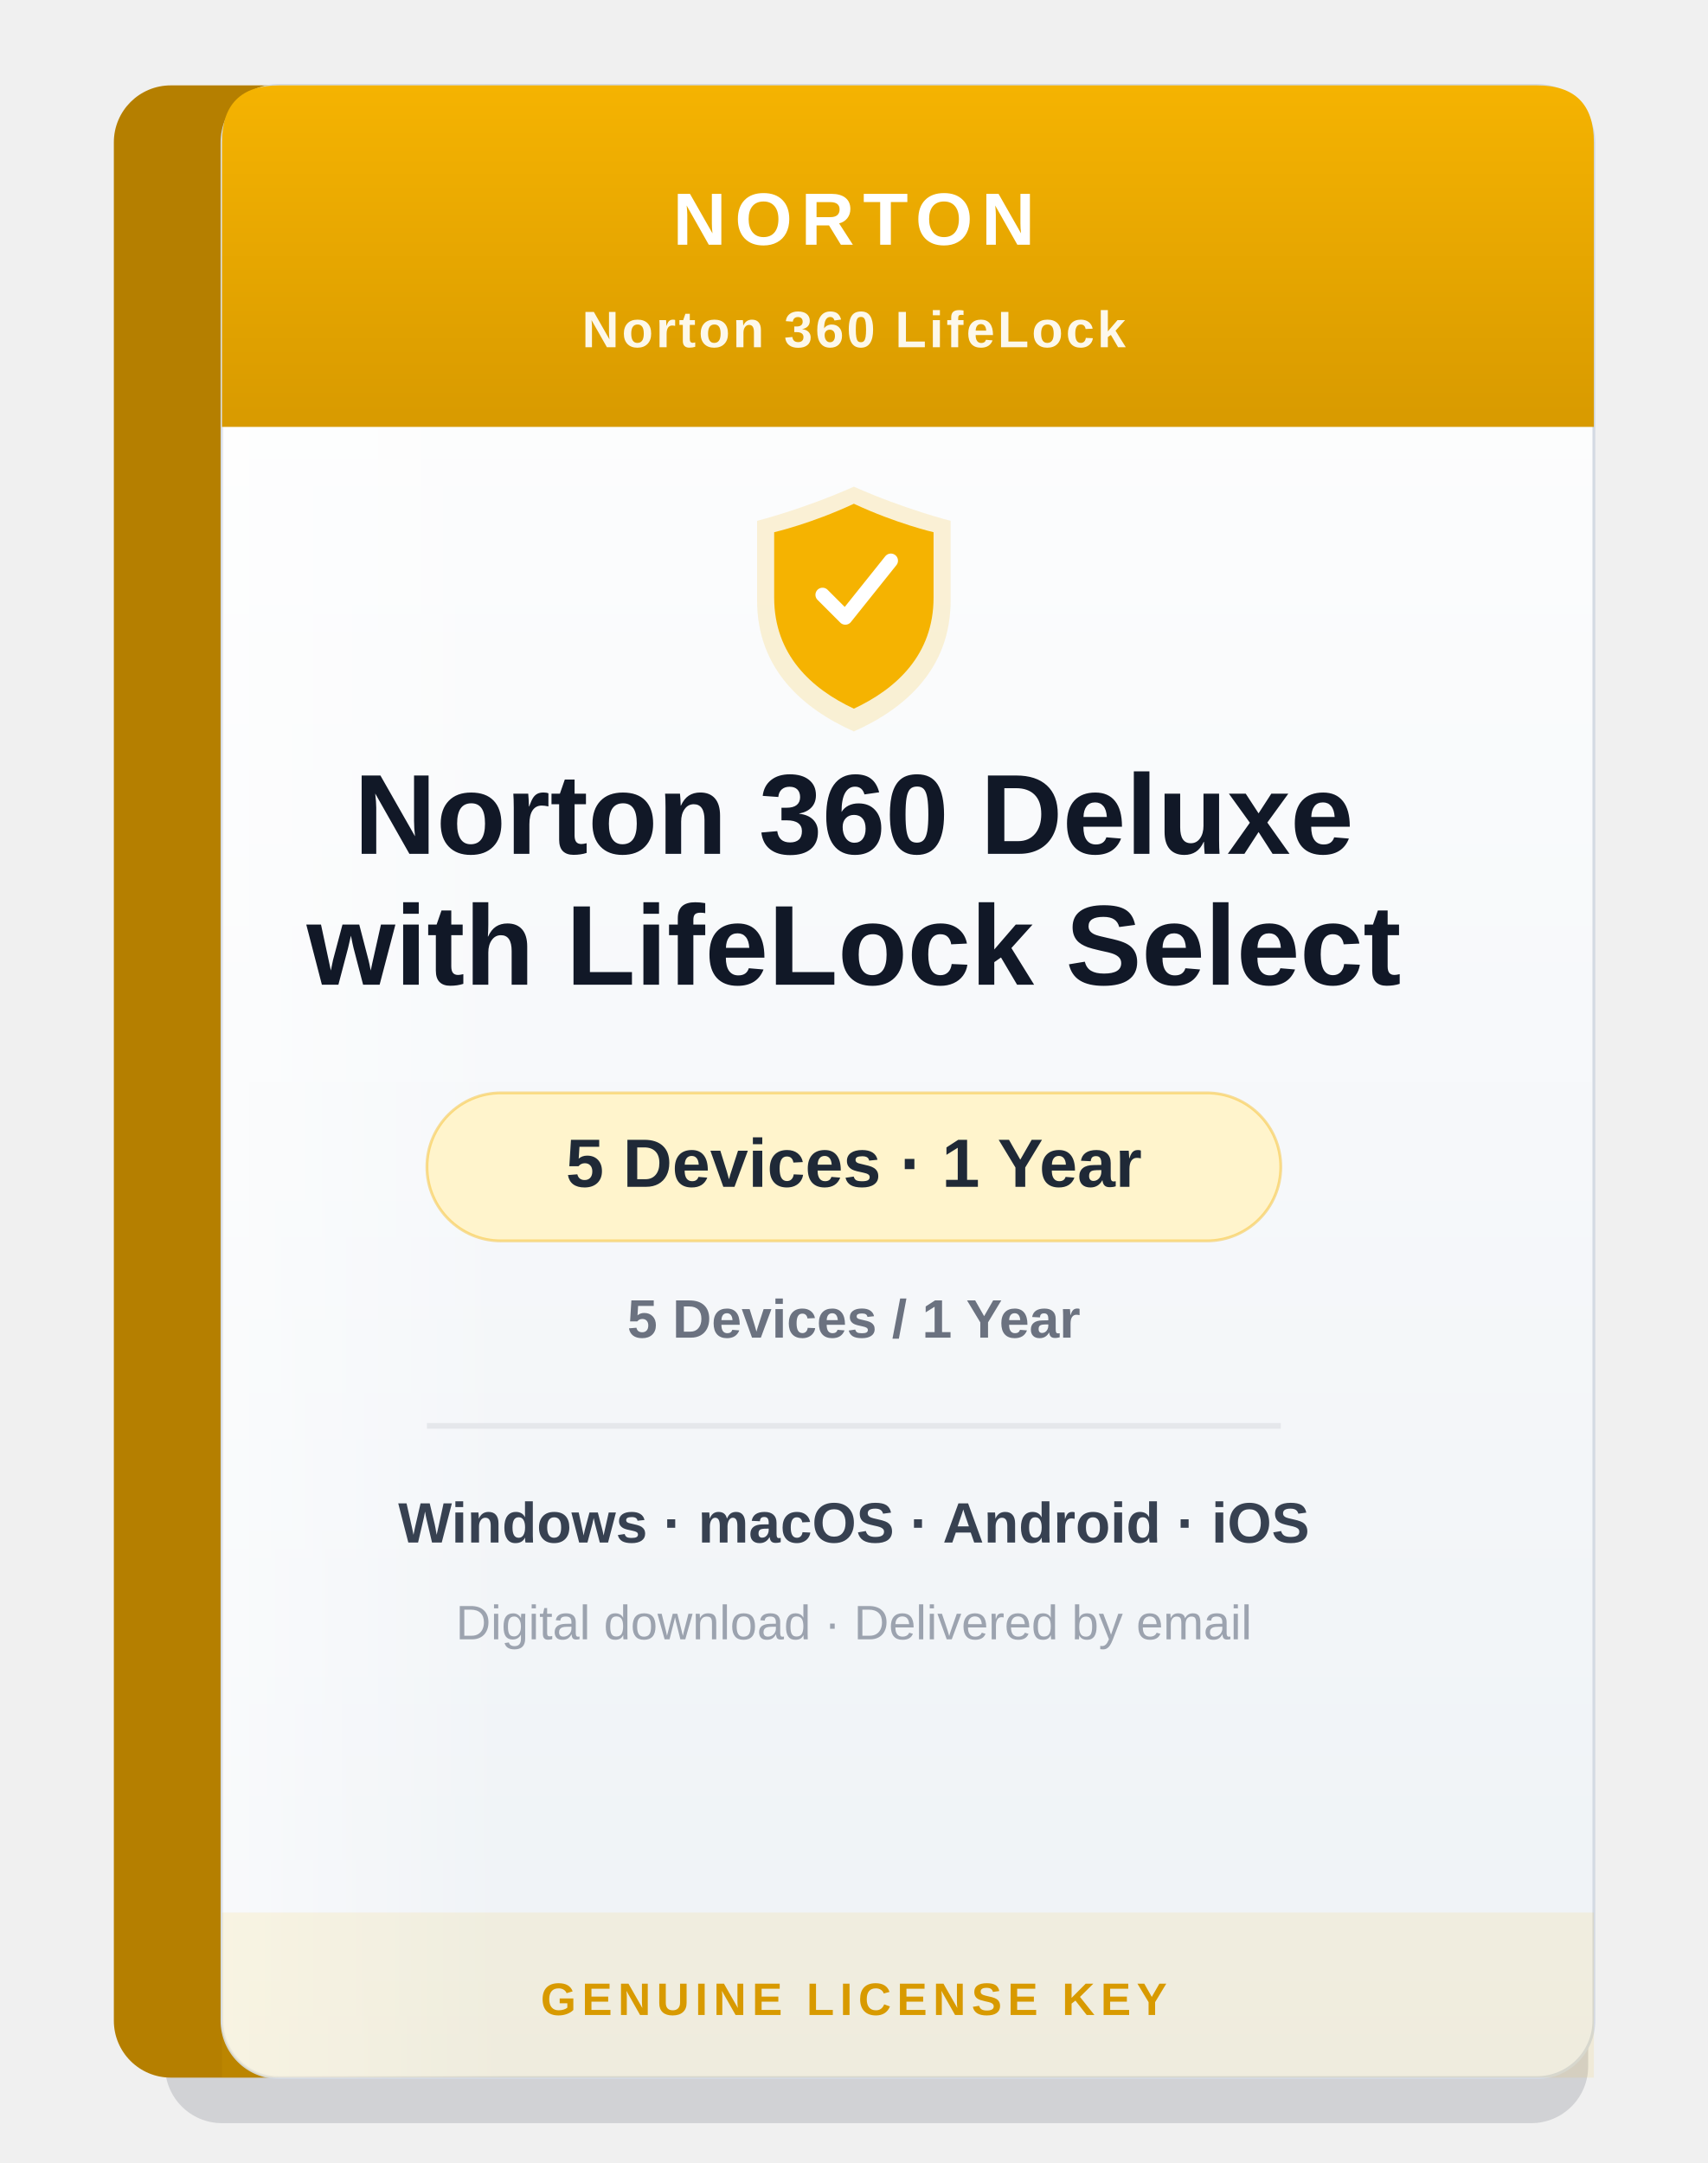
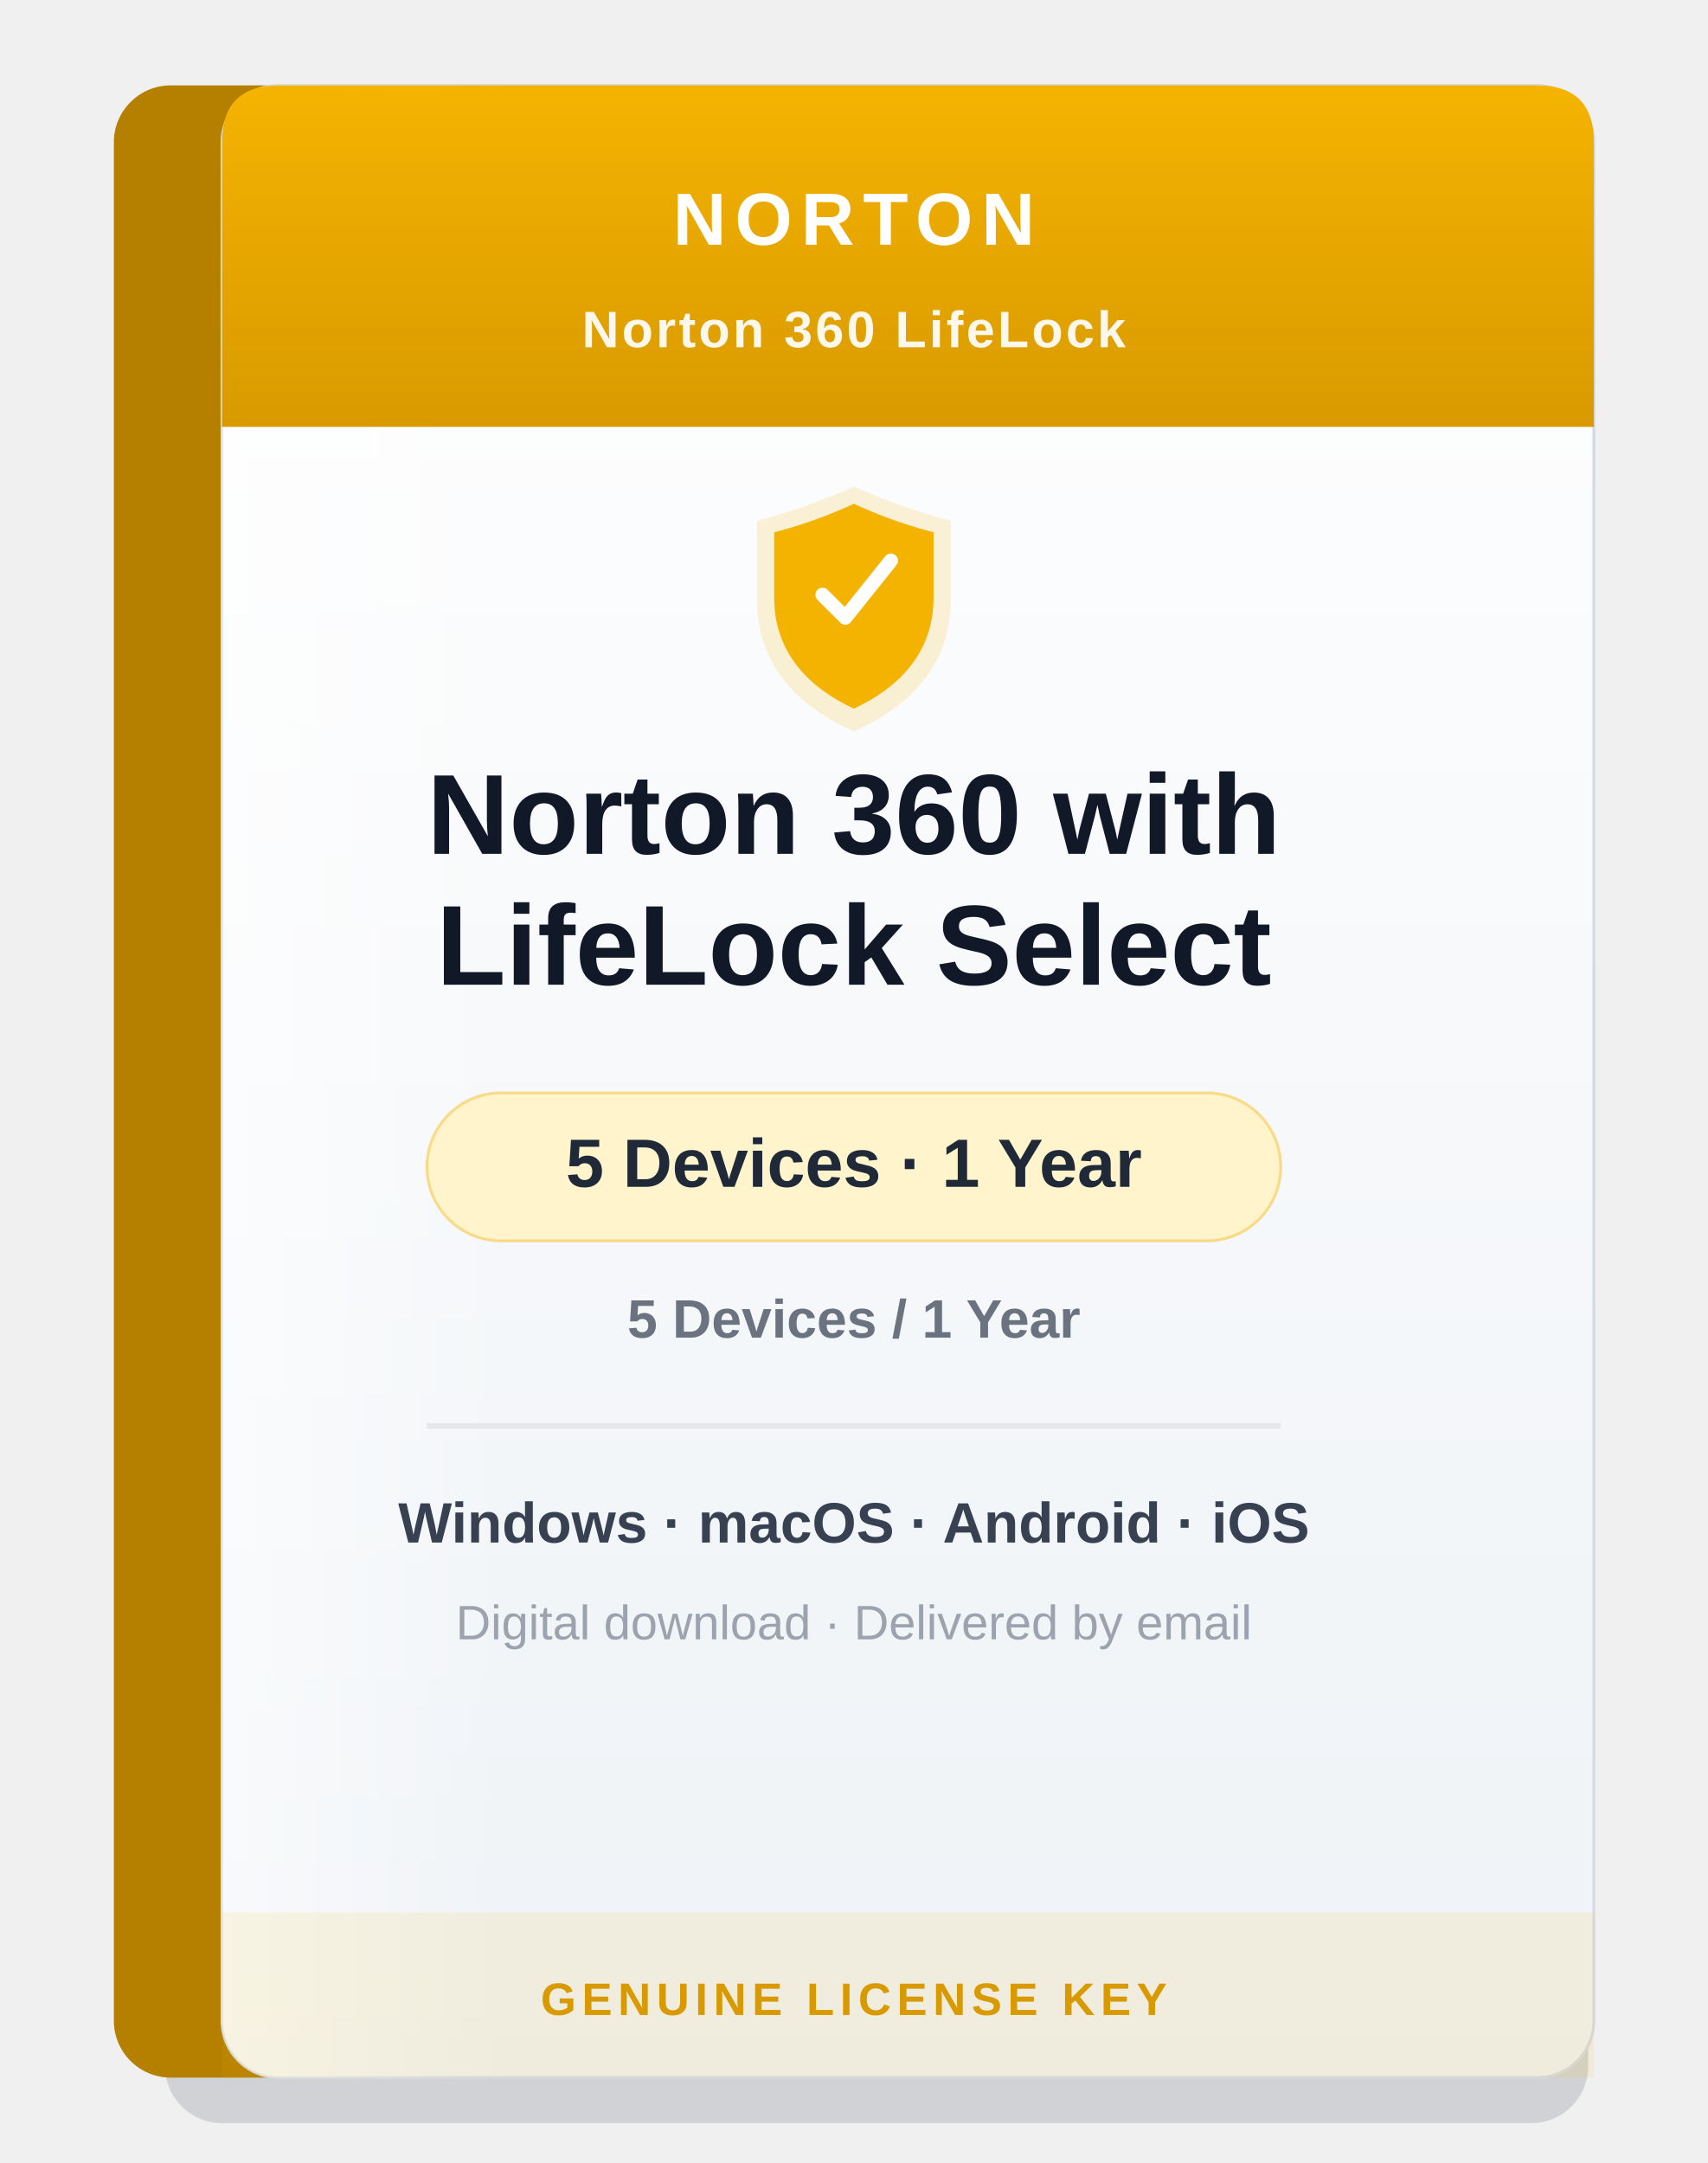
<svg xmlns="http://www.w3.org/2000/svg" width="600" height="760" viewBox="0 0 600 760">
  <defs>
    <linearGradient id="face" x1="0" y1="0" x2="0" y2="1">
      <stop offset="0" stop-color="#FFFFFF" />
      <stop offset="1" stop-color="#EEF2F6" />
    </linearGradient>
    <linearGradient id="band" x1="0" y1="0" x2="0" y2="1">
      <stop offset="0" stop-color="#F5B301" />
      <stop offset="1" stop-color="#D89A00" />
    </linearGradient>
    <linearGradient id="gloss" x1="0" y1="0" x2="1" y2="0">
      <stop offset="0" stop-color="#FFFFFF" stop-opacity="0.55" />
      <stop offset="0.5" stop-color="#FFFFFF" stop-opacity="0" />
    </linearGradient>
  </defs>
  <rect x="58" y="46" width="500" height="700" rx="20" fill="#0F172A" opacity="0.14" />
  <rect x="40" y="30" width="86" height="700" rx="20" fill="#B57F00" />
  <rect x="78" y="30" width="482" height="700" rx="20" fill="url(#face)" stroke="#D4DAE3" />
  <rect x="78" y="30" width="200" height="700" rx="20" fill="url(#gloss)" />
  <path d="M78 50 Q78 30 98 30 L540 30 Q560 30 560 50 L560 150 L78 150 Z" fill="url(#band)" />
  <text x="300" y="86" text-anchor="middle" font-family="Segoe UI, Arial, sans-serif" font-size="26" font-weight="800" letter-spacing="3" fill="#FFFFFF">NORTON</text>
  <text x="300" y="122" text-anchor="middle" font-family="Segoe UI, Arial, sans-serif" font-size="18" font-weight="600" letter-spacing="1" fill="#FFFFFF" opacity="0.92">Norton 360 LifeLock</text>
  <g transform="translate(300 205)">
    <path d="M0 -34 C18 -26 34 -22 34 -22 L34 6 C34 30 18 44 0 52 C-18 44 -34 30 -34 6 L-34 -22 C-34 -22 -18 -26 0 -34 Z" fill="#F5B301" opacity="0.16" />
    <path d="M0 -28 C15 -21 28 -18 28 -18 L28 5 C28 25 15 37 0 44 C-15 37 -28 25 -28 5 L-28 -18 C-28 -18 -15 -21 0 -28 Z" fill="#F5B301" />
    <path d="M-11 4 L-3 12 L13 -8" stroke="#FFFFFF" stroke-width="5" fill="none" stroke-linecap="round" stroke-linejoin="round" />
  </g>
-   <text x="300" y="300" text-anchor="middle" font-family="Segoe UI, Arial, sans-serif" font-size="40" font-weight="800" fill="#111827">Norton 360 Deluxe</text>
-   <text x="300" y="346" text-anchor="middle" font-family="Segoe UI, Arial, sans-serif" font-size="40" font-weight="800" fill="#111827">with LifeLock Select</text>
+   <text x="300" y="300" text-anchor="middle" font-family="Segoe UI, Arial, sans-serif" font-size="40" font-weight="800" fill="#111827">Norton 360 with</text>
+   <text x="300" y="346" text-anchor="middle" font-family="Segoe UI, Arial, sans-serif" font-size="40" font-weight="800" fill="#111827">LifeLock Select</text>
  <rect x="150" y="384" width="300" height="52" rx="26" fill="#FFF4CC" stroke="#F5B301" stroke-opacity="0.4" />
  <text x="300" y="417" text-anchor="middle" font-family="Segoe UI, Arial, sans-serif" font-size="24" font-weight="700" fill="#1F2937">5 Devices · 1 Year</text>
  <text x="300" y="470" text-anchor="middle" font-family="Segoe UI, Arial, sans-serif" font-size="19" font-weight="600" fill="#6B7280">5 Devices / 1 Year</text>
  <rect x="150" y="500" width="300" height="2" fill="#E5E7EB" />
  <text x="300" y="542" text-anchor="middle" font-family="Segoe UI, Arial, sans-serif" font-size="20" font-weight="600" fill="#374151">Windows · macOS · Android · iOS</text>
  <text x="300" y="576" text-anchor="middle" font-family="Segoe UI, Arial, sans-serif" font-size="17" fill="#9CA3AF">Digital download · Delivered by email</text>
  <rect x="78" y="672" width="482" height="58" rx="0" fill="#F5B301" opacity="0.10" />
  <text x="300" y="708" text-anchor="middle" font-family="Segoe UI, Arial, sans-serif" font-size="16" font-weight="700" letter-spacing="2" fill="#D89A00">GENUINE LICENSE KEY</text>
</svg>
